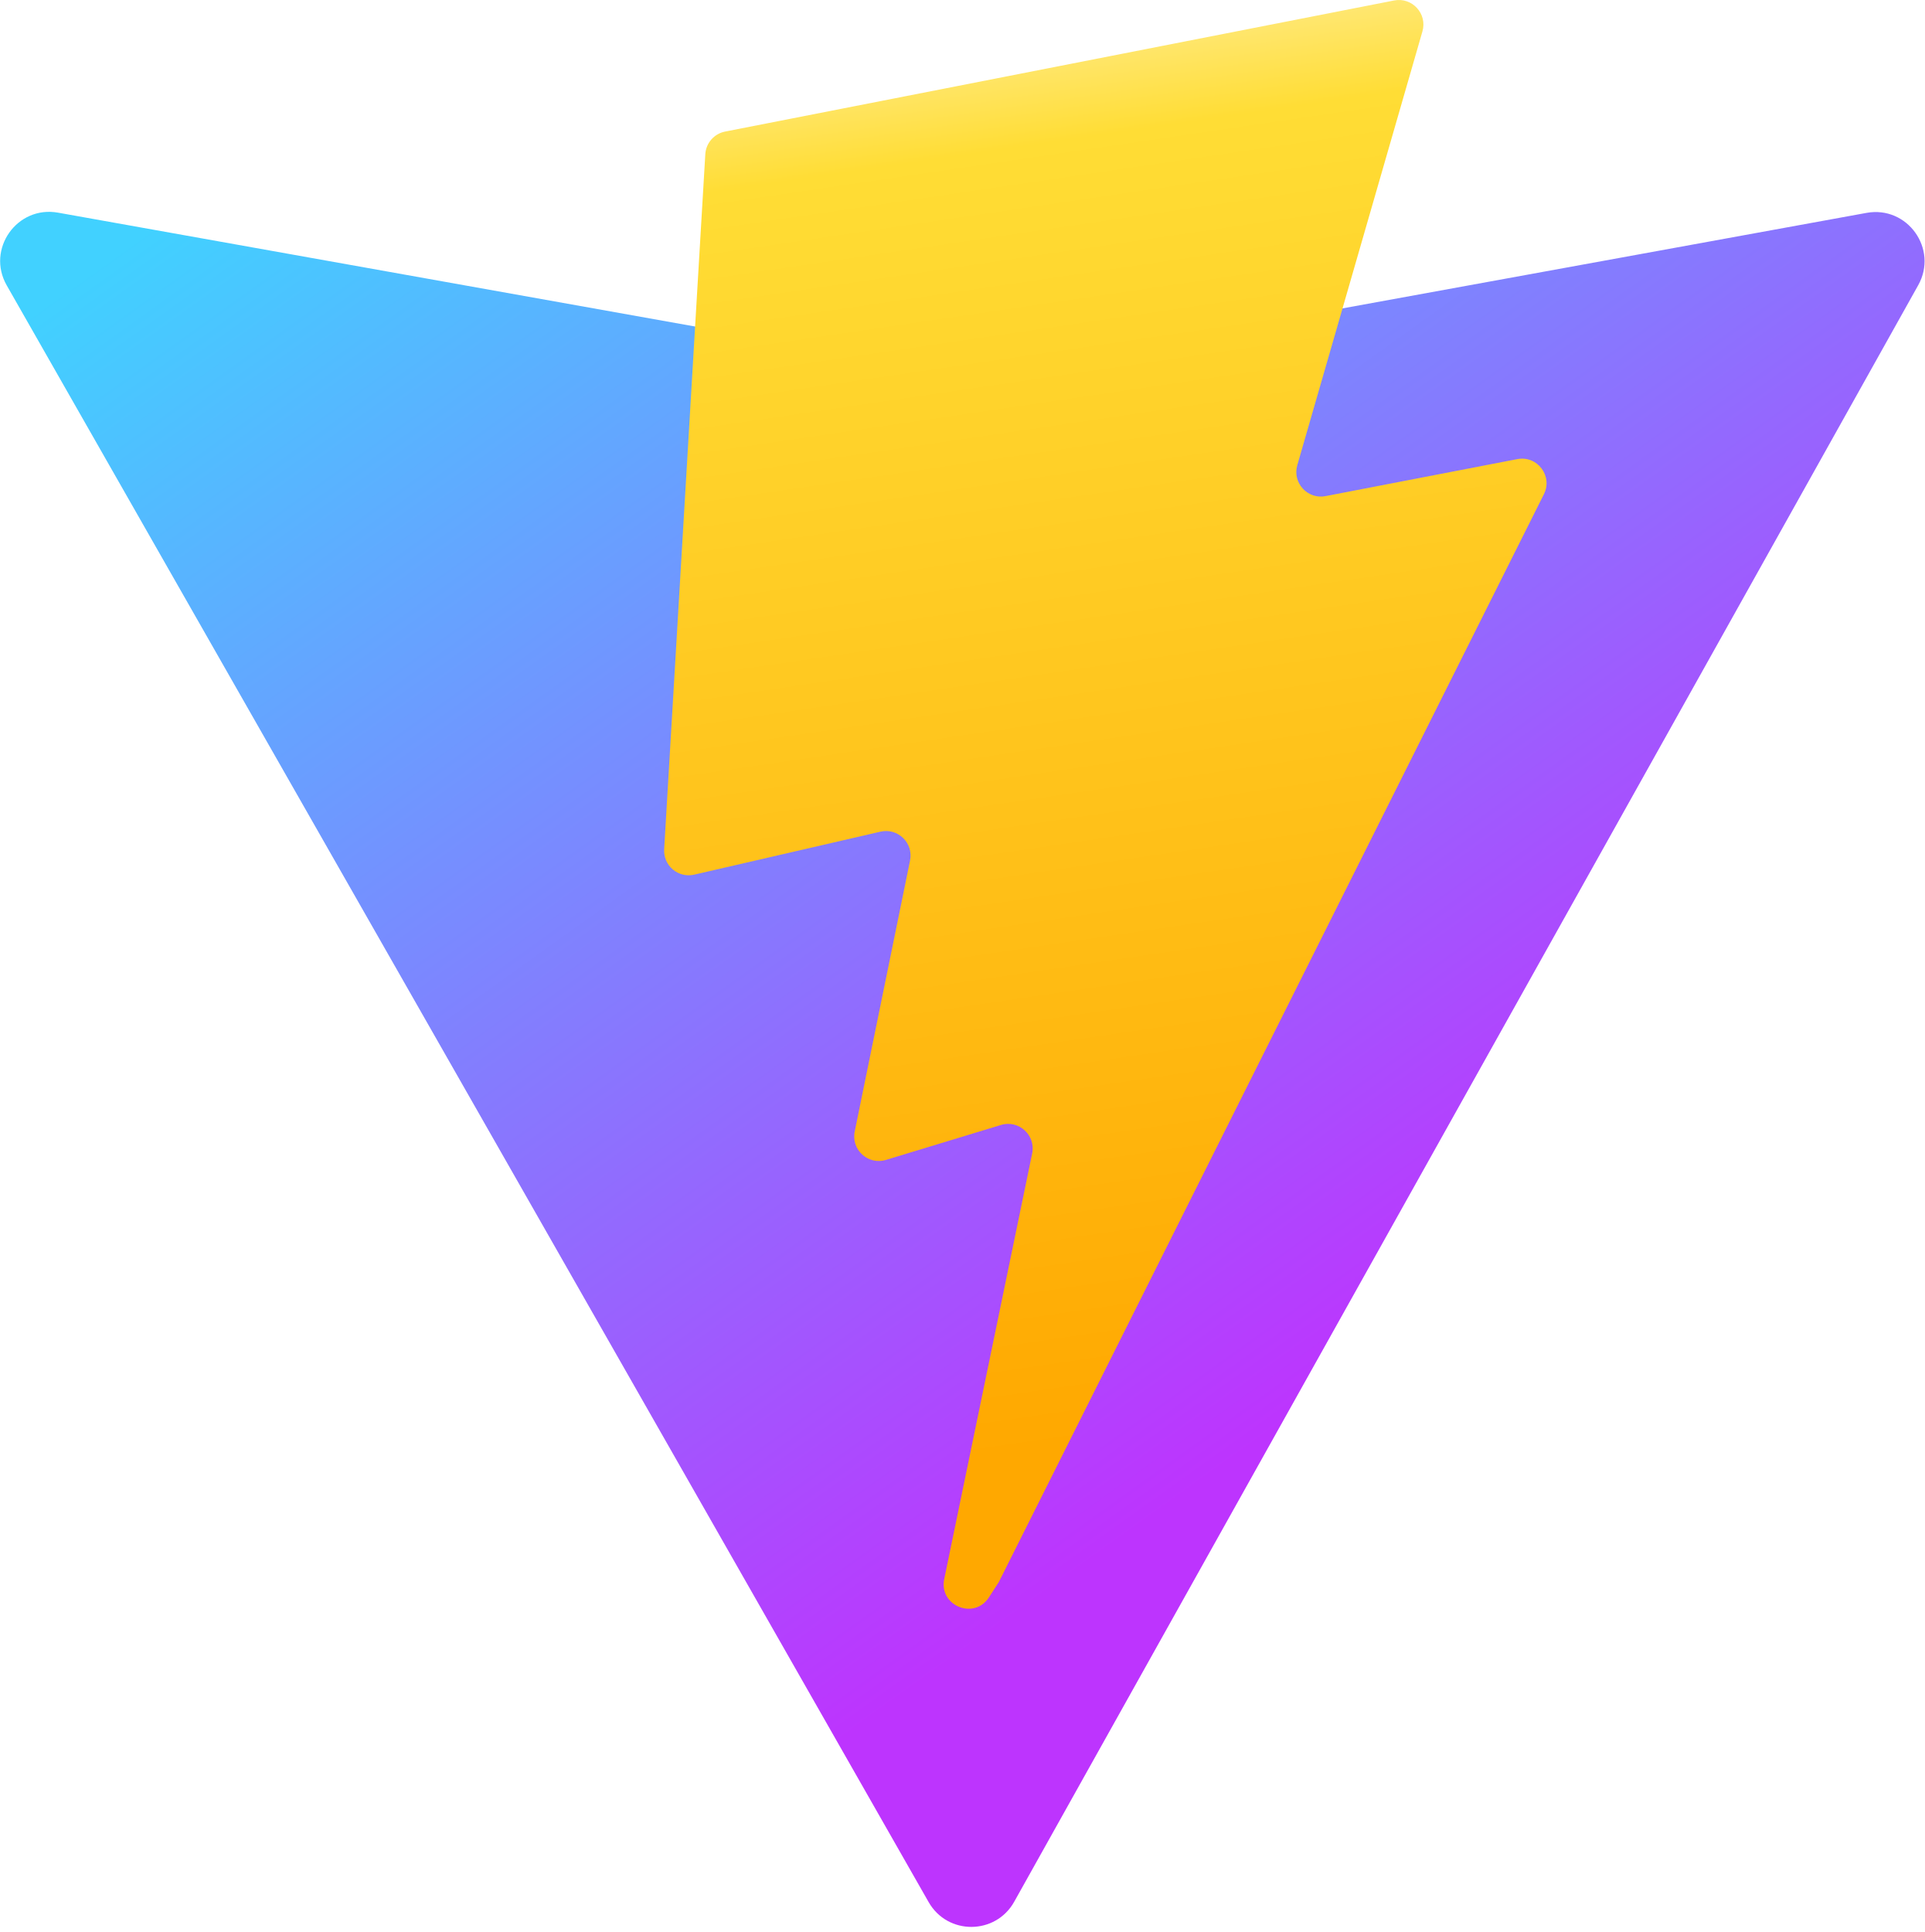
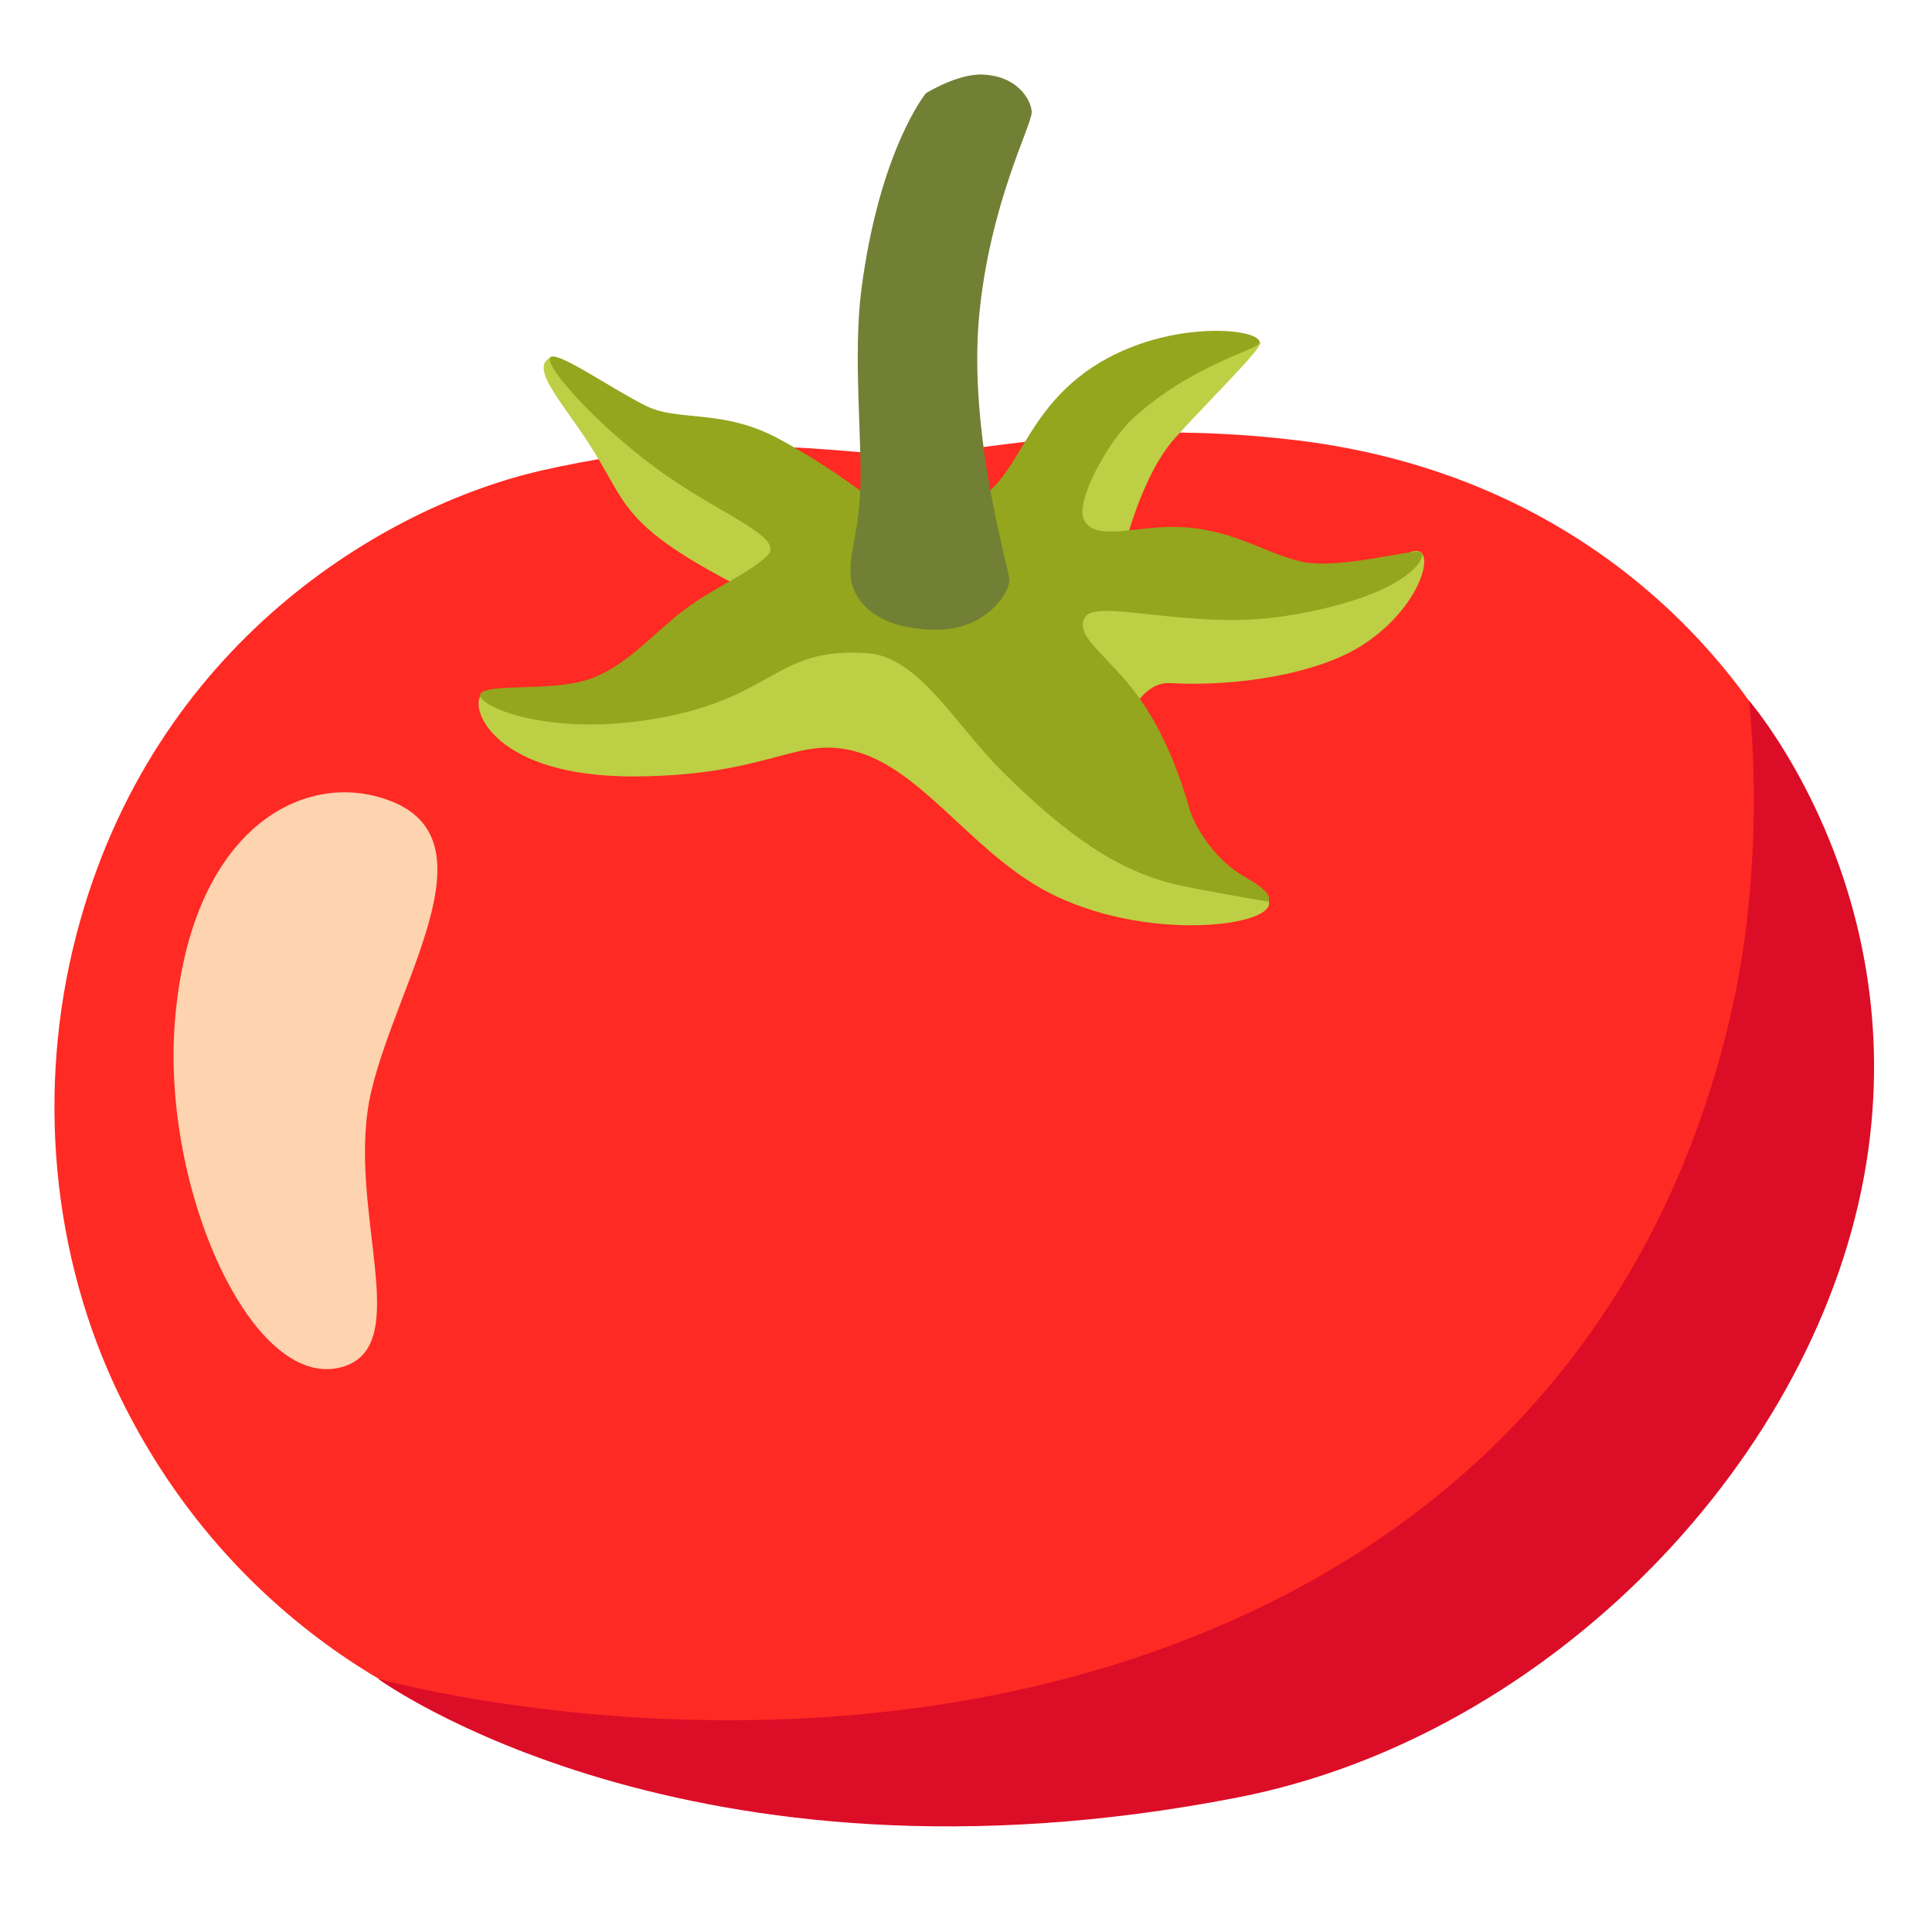
- <svg xmlns="http://www.w3.org/2000/svg" aria-hidden="true" role="img" class="iconify iconify--logos" width="31.88" height="32" preserveAspectRatio="xMidYMid meet" viewBox="0 0 256 257">
-   <defs>
-     <linearGradient id="IconifyId1813088fe1fbc01fb466" x1="-.828%" x2="57.636%" y1="7.652%" y2="78.411%">
-       <stop offset="0%" stop-color="#41D1FF" />
-       <stop offset="100%" stop-color="#BD34FE" />
-     </linearGradient>
-     <linearGradient id="IconifyId1813088fe1fbc01fb467" x1="43.376%" x2="50.316%" y1="2.242%" y2="89.03%">
-       <stop offset="0%" stop-color="#FFEA83" />
-       <stop offset="8.333%" stop-color="#FFDD35" />
-       <stop offset="100%" stop-color="#FFA800" />
-     </linearGradient>
-   </defs>
-   <path fill="url(#IconifyId1813088fe1fbc01fb466)" d="M255.153 37.938L134.897 252.976c-2.483 4.44-8.862 4.466-11.382.048L.875 37.958c-2.746-4.814 1.371-10.646 6.827-9.67l120.385 21.517a6.537 6.537 0 0 0 2.322-.004l117.867-21.483c5.438-.991 9.574 4.796 6.877 9.62Z" />
-   <path fill="url(#IconifyId1813088fe1fbc01fb467)" d="M185.432.063L96.44 17.501a3.268 3.268 0 0 0-2.634 3.014l-5.474 92.456a3.268 3.268 0 0 0 3.997 3.378l24.777-5.718c2.318-.535 4.413 1.507 3.936 3.838l-7.361 36.047c-.495 2.426 1.782 4.5 4.151 3.78l15.304-4.649c2.372-.72 4.652 1.36 4.15 3.788l-11.698 56.621c-.732 3.542 3.979 5.473 5.943 2.437l1.313-2.028l72.516-144.72c1.215-2.423-.88-5.186-3.54-4.672l-25.505 4.922c-2.396.462-4.435-1.77-3.759-4.114l16.646-57.705c.677-2.35-1.37-4.583-3.769-4.113Z" />
+ <svg xmlns="http://www.w3.org/2000/svg" width="1em" height="1em" viewBox="0 0 128 128">
+   <path fill="#ff2a23" d="M119.77 69.38s1.71-13.05-1.4-18.95s-12.71-18.93-32.62-21.28c-10.56-1.24-17.71.16-24.23.93c-4.13.49-11.82-2.05-25.63 1.09C25.65 33.5 10.11 42.51 5.06 61.93C2.4 72.16 3.41 83.21 7.94 92.52c8.7 17.86 24.85 22.21 24.85 22.21l32.46 2.64l39.3-16.62z" />
+   <path fill="#dc0d27" d="M82.03 119.08c20.66-4.04 38.52-22.52 41.63-42.09c2.91-18.31-7.79-30.58-7.79-30.58s1.22 9.77-1.06 20.18c-2.45 11.14-9.54 29.71-32 40.23c-27.57 12.91-57.77 4.4-57.77 4.4s20.52 14.99 56.99 7.86" />
+   <path fill="#fed3b0" d="M24.92 52.76c-5.49-1.42-12.34 2.73-13.33 14.88c-.91 11.13 5.12 24.54 11.03 22.94c5.02-1.36.19-10.66 1.98-18.29c1.81-7.63 8.69-17.36.32-19.53" />
+   <path fill="#bdcf44" d="M31.87 46.05c-.78 1.01 1.03 5.45 10.22 5.39c9.18-.06 10.72-2.83 14.81-1.59s7.28 6.16 11.8 8.85c6.32 3.76 15.44 2.8 15.38 1.13c-.06-1.68-2.29-.82-4.21-3.17c-1.92-2.36-5.32-8.59-5.32-8.59s.95-2.92 2.96-2.81c4.64.25 9.8-.67 12.64-2.45c3.4-2.12 4.68-5.39 4.06-6.14c-.62-.74-2.55 1.26-3.6 1.07s-7.88-.06-7.88-.06l-8.25-1.34s1.13-4.83 3.36-7.31c2.23-2.48 5.73-5.89 5.66-6.32s-2.88-.05-2.88-.05l-8.69 3.97l-6.08 8l-11.54 1.49l-11.11-7.45s-6.37-5.14-6.66-5.02c-1.61.66.84 3.11 2.69 6.07c1.6 2.57 1.93 3.86 4.09 5.65c2.11 1.74 5.65 3.47 5.65 3.47l-2.54 4.59s-8.19 3.23-9.62 3.23c-1.42.01-4.51-1.16-4.94-.61" />
+   <path fill="#94a61d" d="M57.51 43.28c3.35.25 5.77 4.7 8.79 7.73c4.41 4.41 7.86 6.71 11.57 7.58c1.86.43 6.13 1.14 6.13 1.14s.62-.43-1.49-1.61c-2.11-1.18-3.38-3.44-3.69-4.49c-.31-1.05-1.28-4.5-3.32-7.36s-4.36-4.07-3.62-5.37c.74-1.3 7.14.9 13.3-.09c8.13-1.3 9.37-3.91 9-4.22c-.37-.31-5.4 1.18-7.94.62c-2.54-.56-4.72-2.3-8.56-2.3c-2.62 0-5.18.95-5.87-.48c-.58-1.2 1.6-5.21 3.26-6.72c4.03-3.66 8.38-4.53 8.38-5.03c0-1.03-7.07-1.61-11.97 2.3c-4.88 3.89-3.96 9-10.3 9c-2.11 0-2.92-.5-2.92-.5s-2.83-2.33-6.61-4.38c-3.78-2.05-6.63-1.14-8.81-2.19c-2.17-1.05-6.02-3.77-6.39-3.22s2.89 4.27 6.99 7.31s8.69 4.59 7.38 5.83c-1.3 1.24-3.47 2.05-5.52 3.6c-2.05 1.55-3.85 3.78-6.33 4.59s-6.56.24-7.12.92c-.56.68 4.32 3.03 11.95 1.61c7.61-1.42 7.63-4.72 13.71-4.27" />
+   <path fill="#728035" d="M65.12 4.94c-1.67-.08-3.78 1.24-3.78 1.24s-3.06 3.73-4.27 12.99c-.56 4.28.05 10.03-.07 13.2c-.12 3.16-.81 4.34-.62 5.96c.19 1.61 1.88 3.43 5.79 3.39c3.14-.03 4.76-2.46 4.7-3.33c-.06-.87-2.75-9.74-1.99-17.56c.71-7.27 3.36-12.29 3.47-13.34c.06-.57-.69-2.43-3.23-2.55" />
</svg>
